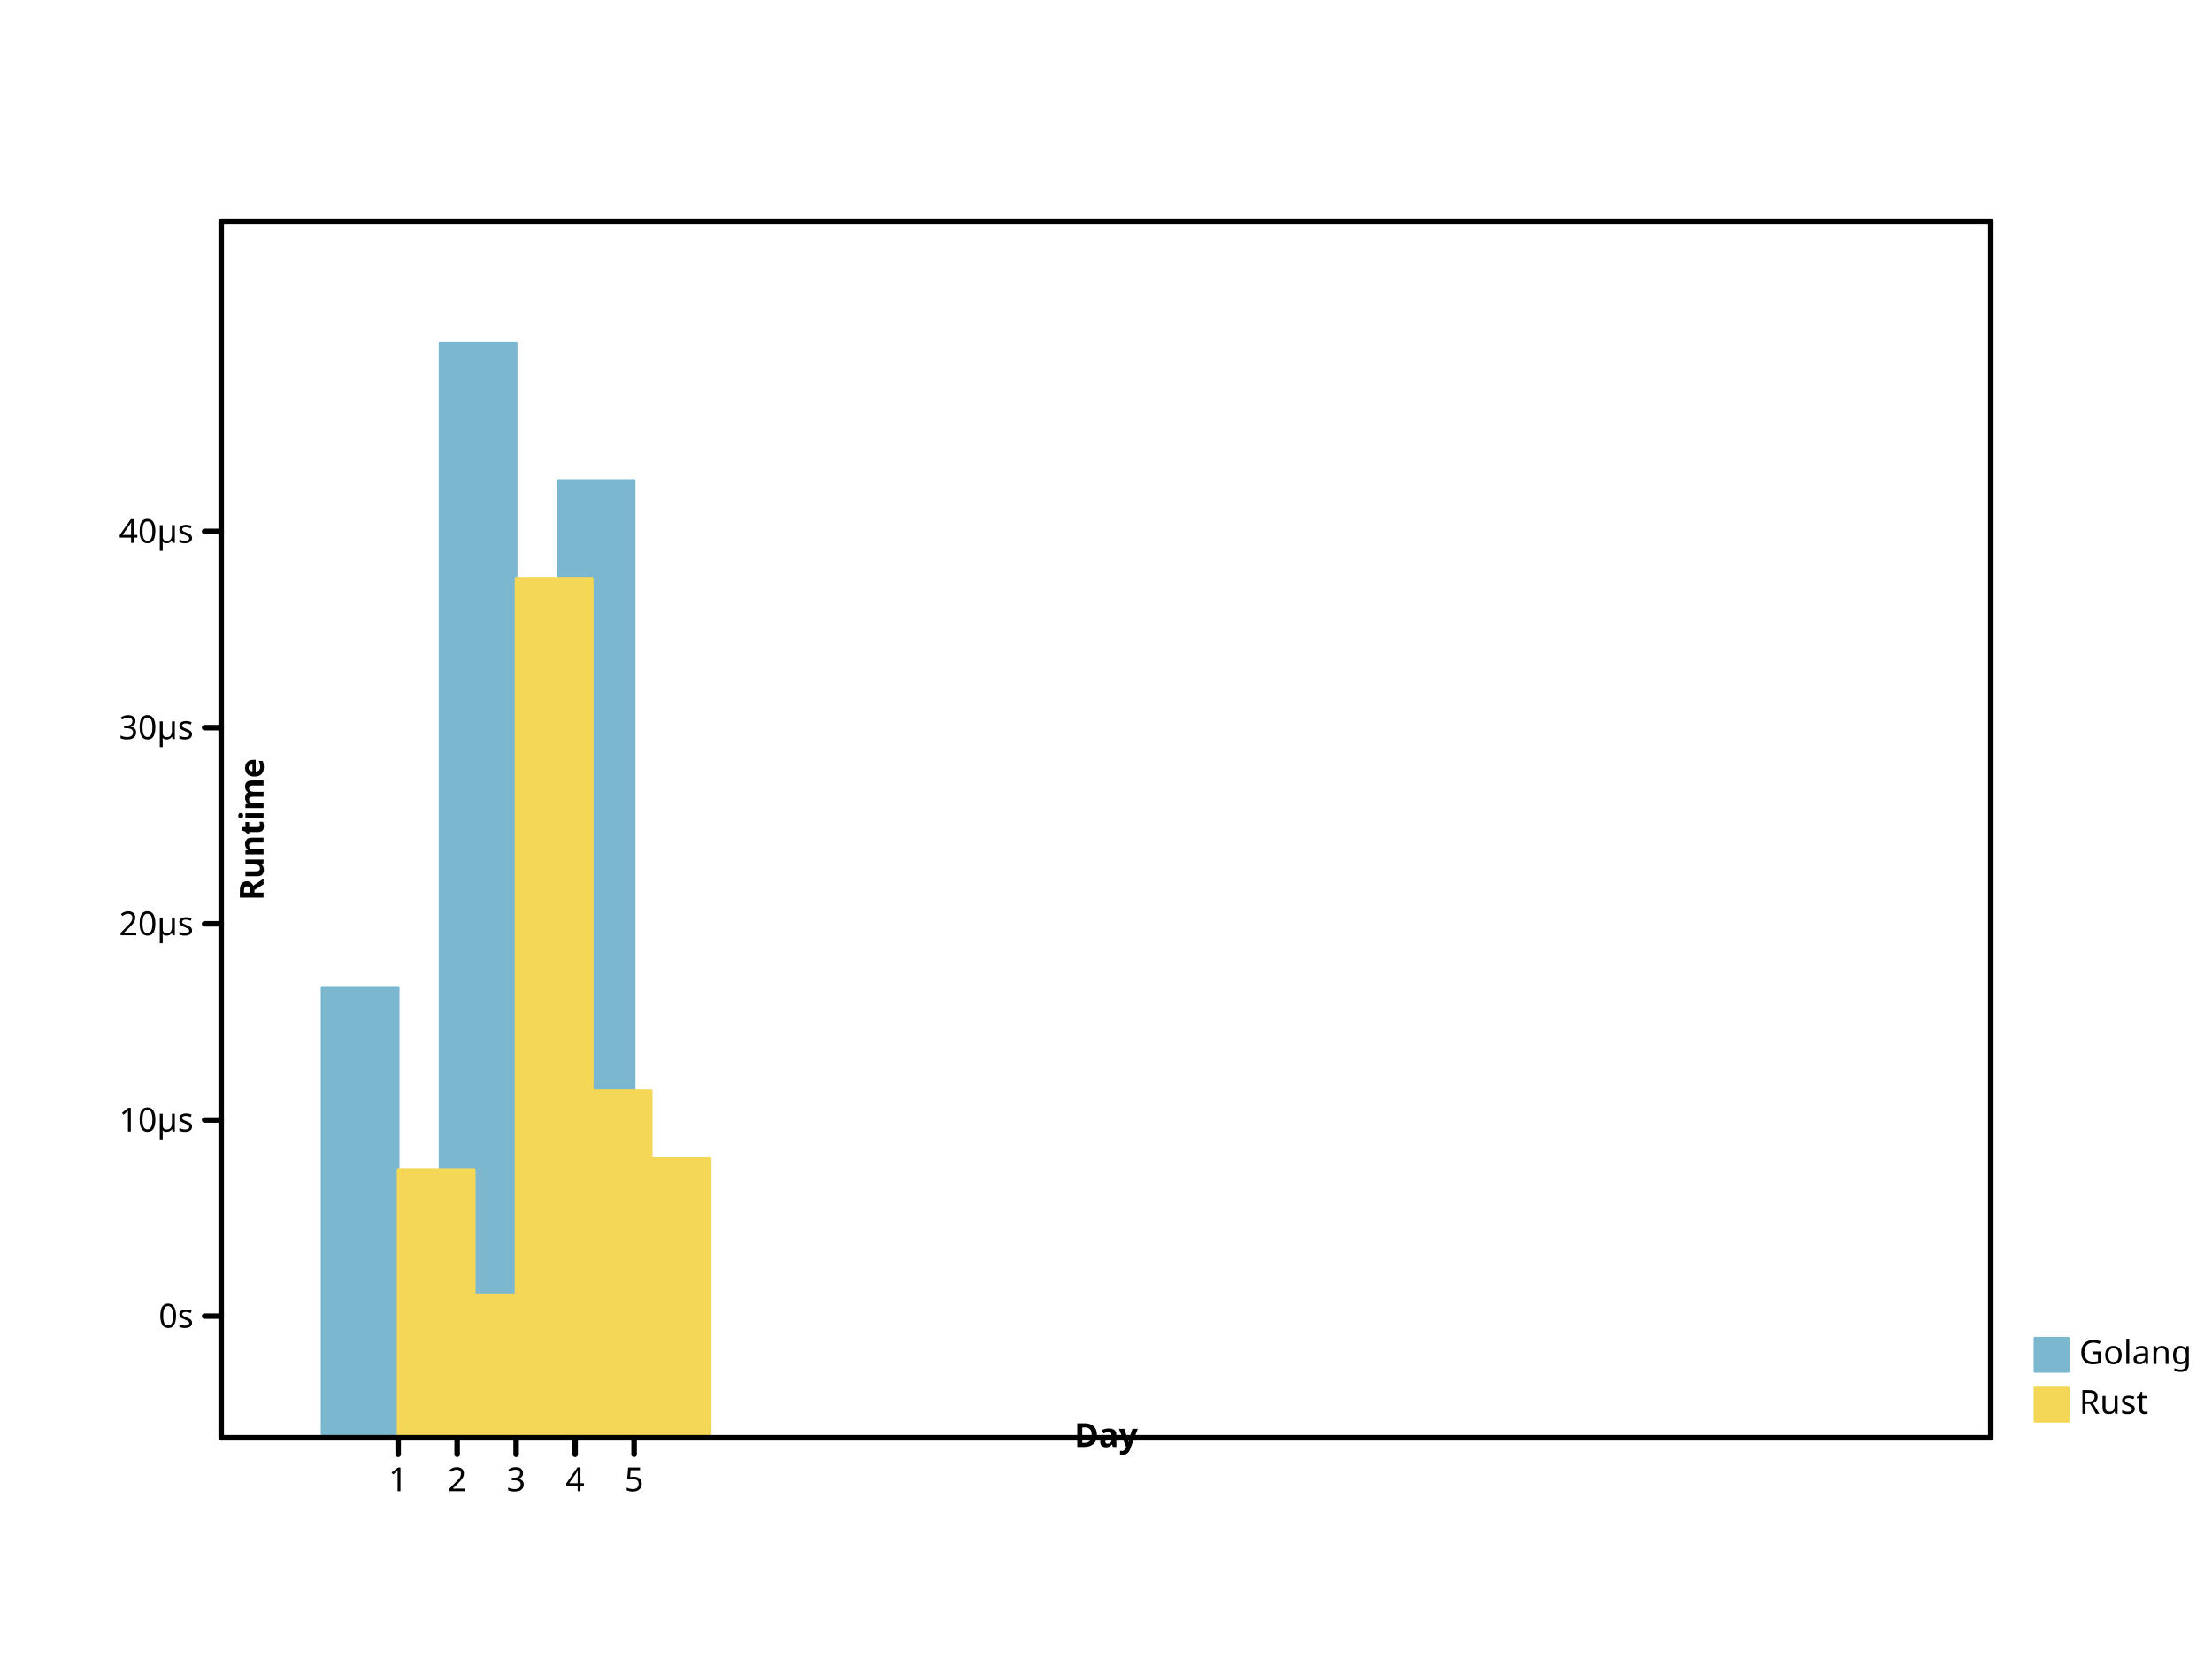
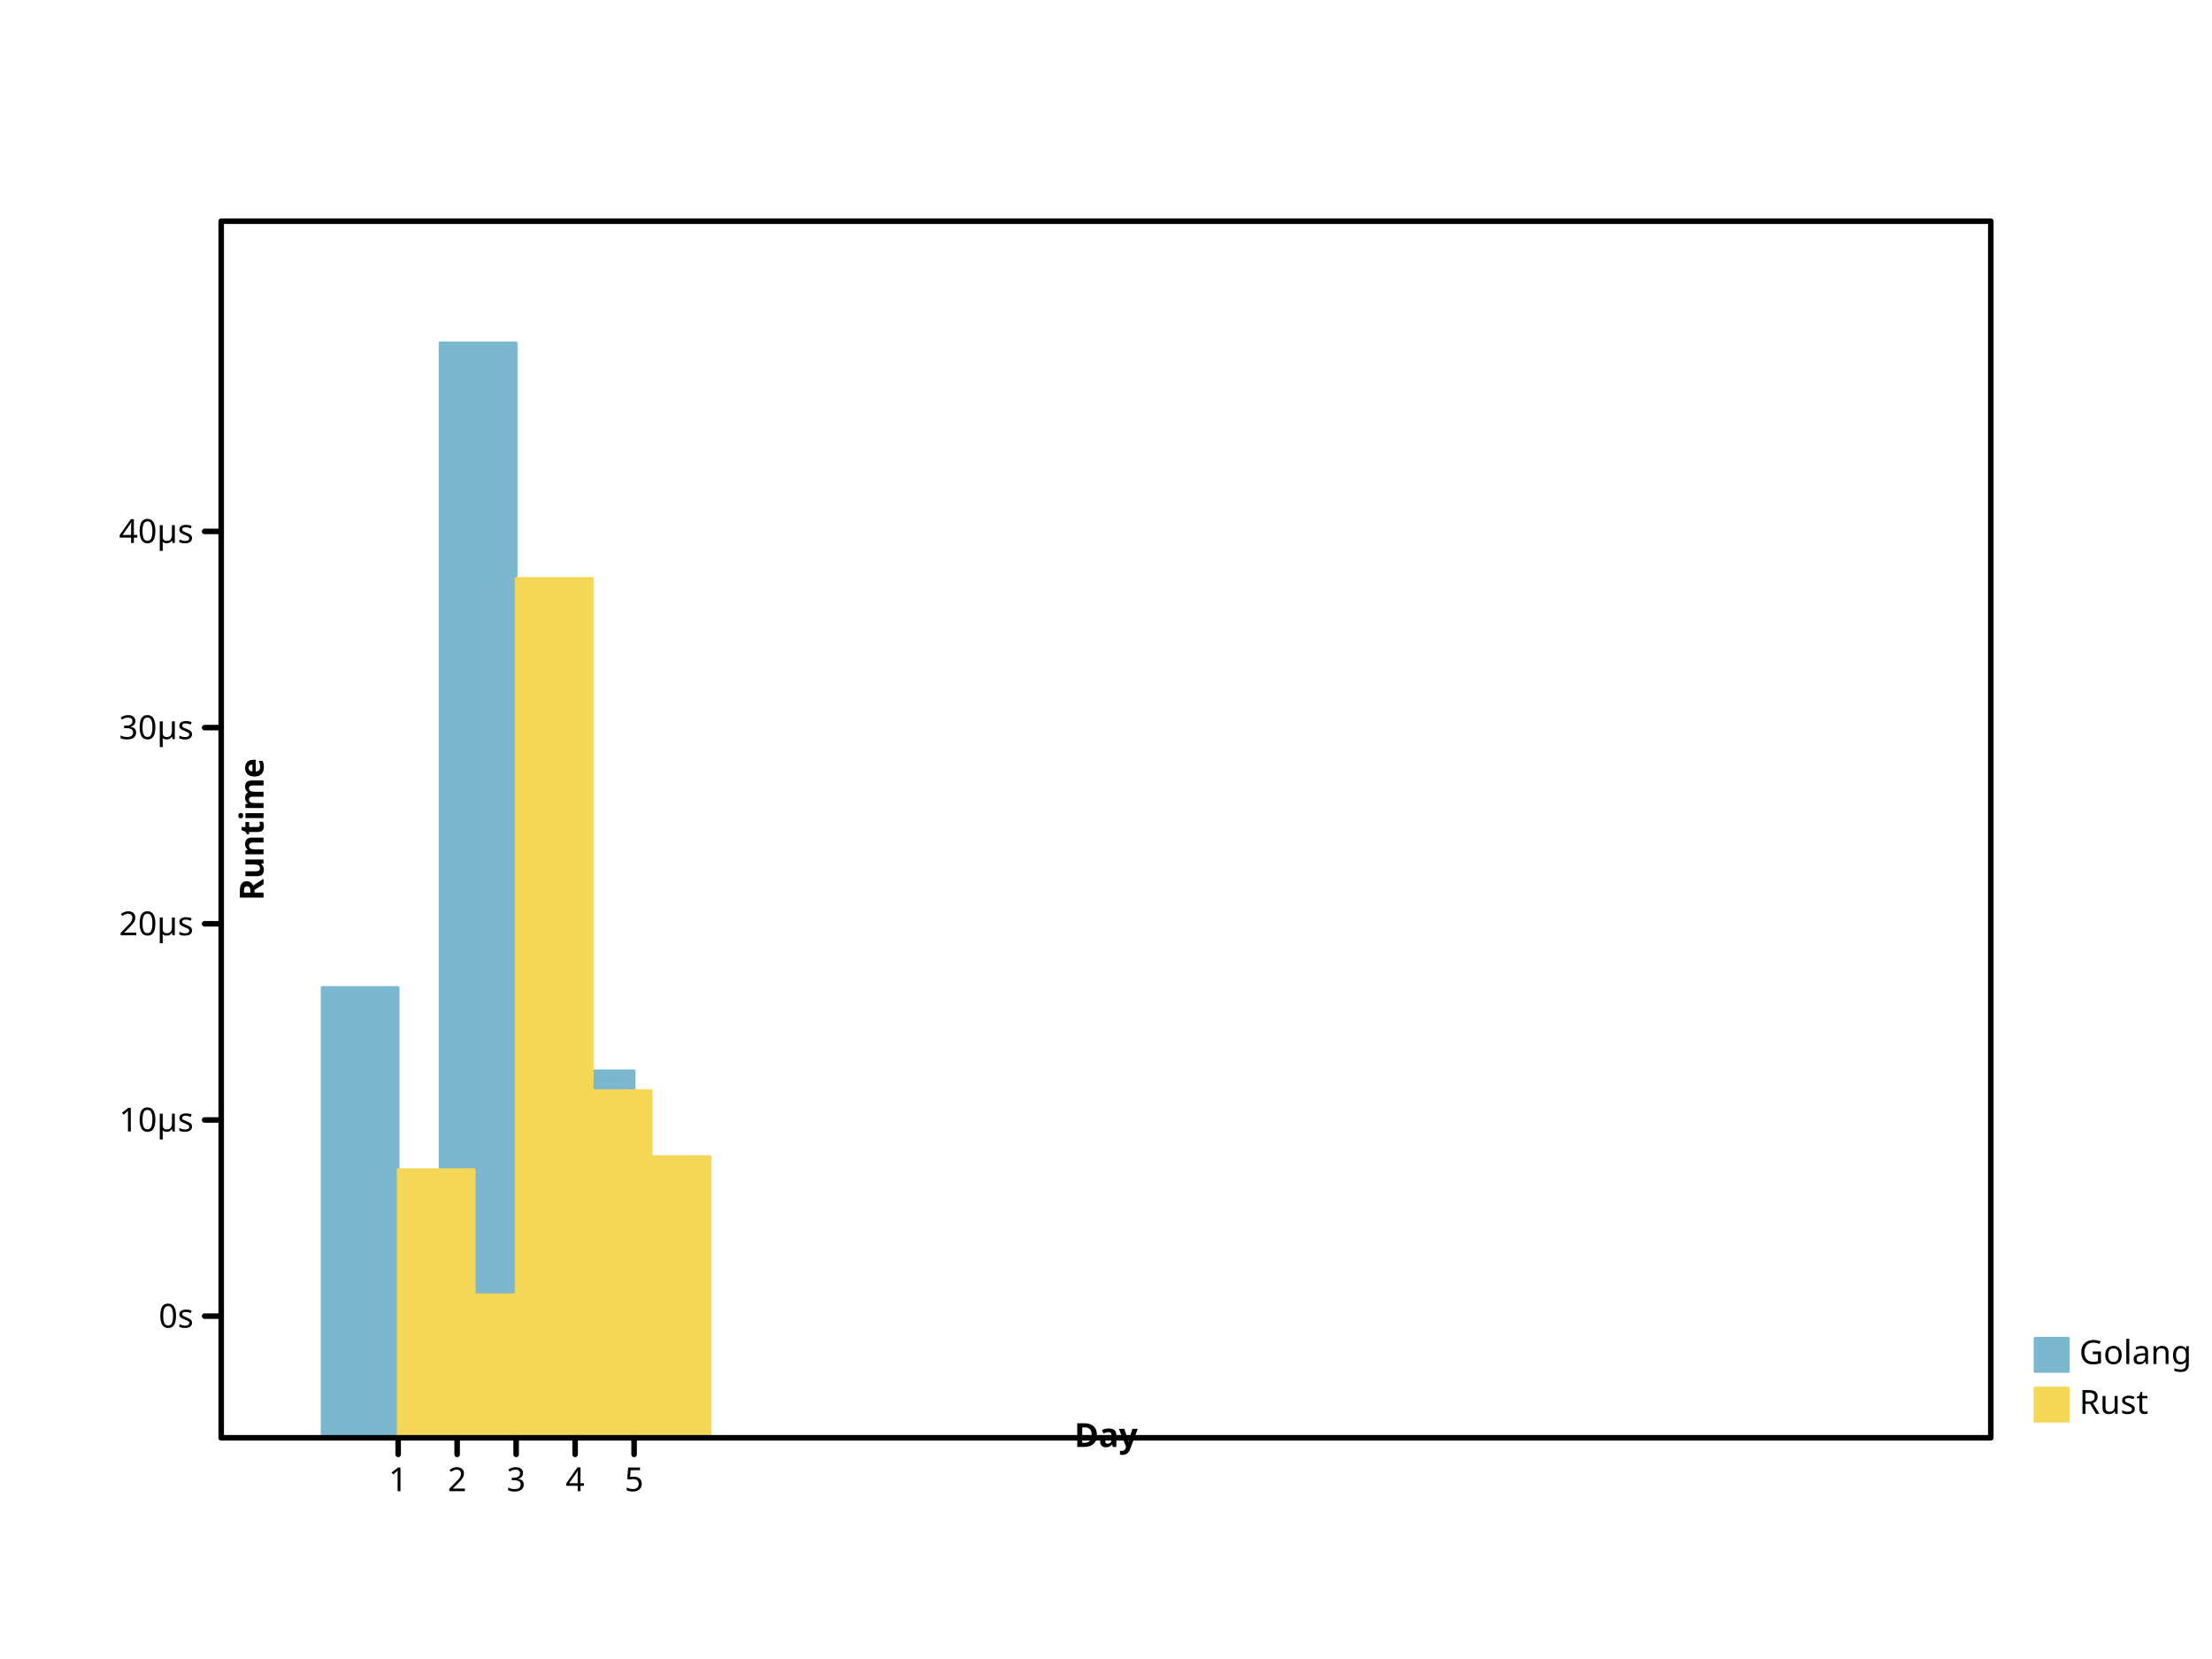
- <svg xmlns="http://www.w3.org/2000/svg" preserveAspectRatio="xMidYMid meet" width="800" height="600" viewbox="0 0 800 600">
+ <svg xmlns="http://www.w3.org/2000/svg" width="800" height="600" viewbox="0 0 800 600" preserveAspectRatio="xMidYMid meet">
  <defs>
-     <marker refX="5" refY="5" markerUnits="userSpaceOnUse" markerWidth="2%" markerHeight="2%" id="circle" viewBox="0 0 10 10 ">
-       <circle cx="5" cy="5" r="3" fill="none" stroke="black" />
+     <marker id="circle" viewBox="0 0 10 10 " refX="5" refY="5" markerUnits="userSpaceOnUse" markerWidth="2%" markerHeight="2%">
+       <circle stroke="black" cx="5" cy="5" r="3" fill="none" />
    </marker>
-     <marker refX="5" refY="5" markerUnits="userSpaceOnUse" markerWidth="2%" markerHeight="2%" id="filled-circle" viewBox="0 0 10 10 ">
-       <circle cy="5" r="3" fill="black" stroke="none" cx="5" />
+     <marker viewBox="0 0 10 10 " refX="5" refY="5" markerUnits="userSpaceOnUse" markerWidth="2%" markerHeight="2%" id="filled-circle">
+       <circle fill="black" stroke="none" cx="5" cy="5" r="3" />
    </marker>
    <marker id="square" viewBox="0 0 10 10 " refX="5" refY="5" markerUnits="userSpaceOnUse" markerWidth="2%" markerHeight="2%">
-       <rect x="2" y="2" width="6" height="6" fill="none" stroke="black" />
+       <rect y="2" width="6" height="6" fill="none" stroke="black" x="2" />
    </marker>
-     <marker viewBox="0 0 10 10 " refX="5" refY="5" markerUnits="userSpaceOnUse" markerWidth="2%" markerHeight="2%" id="filled-square">
+     <marker refX="5" refY="5" markerUnits="userSpaceOnUse" markerWidth="2%" markerHeight="2%" id="filled-square" viewBox="0 0 10 10 ">
      <rect y="2" width="6" height="6" fill="black" stroke="none" x="2" />
    </marker>
  </defs>
  <g stroke-linecap="round" stroke-linejoin="round" transform="translate(80 520 )scale(1 -1 )" fill="hsl(198, 47%, 65%)" stroke="hsl(198, 47%, 65%)" stroke-width="1px">
-     <rect width="2.750000e+01" height="1.628635e+02" vector-effect="non-scaling-stroke" x="3.650000e+01" y="0" />
-     <rect x="5.783333e+01" y="0" width="2.750000e+01" height="7.591357e+01" vector-effect="non-scaling-stroke" />
+     <rect x="3.650000e+01" y="0" width="2.750000e+01" height="1.628635e+02" vector-effect="non-scaling-stroke" />
+     <rect vector-effect="non-scaling-stroke" x="5.783333e+01" y="0" width="2.750000e+01" height="7.591357e+01" />
    <rect vector-effect="non-scaling-stroke" x="7.916667e+01" y="0" width="2.750000e+01" height="396" />
-     <rect y="0" width="2.750000e+01" height="1.870364e+02" vector-effect="non-scaling-stroke" x="1.005000e+02" />
-     <rect vector-effect="non-scaling-stroke" x="1.218333e+02" y="0" width="2.750000e+01" height="3.462353e+02" />
+     <rect height="1.870364e+02" vector-effect="non-scaling-stroke" x="1.005000e+02" y="0" width="2.750000e+01" />
+     <rect vector-effect="non-scaling-stroke" x="1.218333e+02" y="0" width="2.750000e+01" height="1.327166e+02" />
  </g>
-   <g fill="hsl(49, 88%, 65%)" stroke="hsl(49, 88%, 65%)" stroke-width="1px" stroke-linecap="round" stroke-linejoin="round" transform="translate(80 520 )scale(1 -1 )">
-     <rect y="0" width="2.750000e+01" height="9.697880e+01" vector-effect="non-scaling-stroke" x="64" />
-     <rect vector-effect="non-scaling-stroke" x="8.533333e+01" y="0" width="2.750000e+01" height="5.173361e+01" />
-     <rect x="1.066667e+02" y="0" width="2.750000e+01" height="3.107884e+02" vector-effect="non-scaling-stroke" />
-     <rect vector-effect="non-scaling-stroke" x="128" y="0" width="2.750000e+01" height="1.255364e+02" />
-     <rect x="1.493333e+02" y="0" width="2.750000e+01" height="1.009662e+02" vector-effect="non-scaling-stroke" />
+   <g stroke-linejoin="round" transform="translate(80 520 )scale(1 -1 )" fill="hsl(49, 88%, 65%)" stroke="hsl(49, 88%, 65%)" stroke-width="1px" stroke-linecap="round">
+     <rect height="9.697880e+01" vector-effect="non-scaling-stroke" x="64" y="0" width="2.750000e+01" />
+     <rect y="0" width="2.750000e+01" height="5.173361e+01" vector-effect="non-scaling-stroke" x="8.533333e+01" />
+     <rect vector-effect="non-scaling-stroke" x="1.066667e+02" y="0" width="2.750000e+01" height="3.107884e+02" />
+     <rect x="128" y="0" width="2.750000e+01" height="1.255364e+02" vector-effect="non-scaling-stroke" />
+     <rect width="2.750000e+01" height="1.016828e+02" vector-effect="non-scaling-stroke" x="1.493333e+02" y="0" />
  </g>
-   <g stroke-width="1px" stroke-linecap="round" stroke="hsl(198, 47%, 65%)" font-size="12px" text-anchor="start" font-family="sans-serif" font-weight="normal" dominant-baseline="hanging" stroke-linejoin="round" font-style="normal" fill="hsl(198, 47%, 65%)">
+   <g font-style="normal" font-weight="normal" stroke="hsl(198, 47%, 65%)" text-anchor="start" stroke-linejoin="round" font-size="12px" font-family="sans-serif" dominant-baseline="hanging" fill="hsl(198, 47%, 65%)" stroke-linecap="round" stroke-width="1px">
    <rect vector-effect="non-scaling-stroke" x="736" y="484" width="12" height="12" />
-     <g stroke="black" fill="black">
-       <text x="752" y="484" dominant-baseline="hanging" stroke="none" vector-effect="non-scaling-stroke">Golang</text>
+     <g fill="black" stroke="black">
+       <text vector-effect="non-scaling-stroke" x="752" y="484" dominant-baseline="hanging" stroke="none">Golang</text>
    </g>
-     <g font-weight="normal" dominant-baseline="hanging" stroke="hsl(49, 88%, 65%)" stroke-linecap="round" text-anchor="start" fill="hsl(49, 88%, 65%)" font-size="12px" font-style="normal" stroke-width="1px" font-family="sans-serif" stroke-linejoin="round">
-       <rect y="502" width="12" height="12" vector-effect="non-scaling-stroke" x="736" />
-       <g fill="black" stroke="black">
+     <g font-weight="normal" dominant-baseline="hanging" stroke-width="1px" font-size="12px" text-anchor="start" font-style="normal" fill="hsl(49, 88%, 65%)" stroke="hsl(49, 88%, 65%)" stroke-linecap="round" font-family="sans-serif" stroke-linejoin="round">
+       <rect width="12" height="12" vector-effect="non-scaling-stroke" x="736" y="502" />
+       <g stroke="black" fill="black">
        <text stroke="none" vector-effect="non-scaling-stroke" x="752" y="502" dominant-baseline="hanging">Rust</text>
-         <g dominant-baseline="hanging" stroke-width="2px" font-family="sans-serif" font-weight="normal" stroke-linejoin="round" font-size="12px" font-style="normal" text-anchor="start" fill="none" stroke-linecap="round">
-           <rect x="80" y="80" width="640" height="440" vector-effect="non-scaling-stroke" />
+         <g dominant-baseline="hanging" font-weight="normal" stroke-linejoin="round" font-family="sans-serif" font-style="normal" font-size="12px" stroke-width="2px" stroke-linecap="round" fill="none" text-anchor="start">
+           <rect width="640" height="440" vector-effect="non-scaling-stroke" x="80" y="80" />
        </g>
-         <g text-anchor="start" transform="translate(80 520 )scale(1 -1 )" stroke-linecap="round" dominant-baseline="hanging" fill="none" font-style="normal" stroke="black" stroke-width="2px" font-family="sans-serif" font-weight="normal" stroke-linejoin="round" font-size="12px">
-           <path vector-effect="non-scaling-stroke" d="M64,0 L64,-6 M8.533333e+01,0 L8.533333e+01,-6 M1.066667e+02,0 L1.066667e+02,-6 M128,0 L128,-6 M1.493333e+02,0 L1.493333e+02,-6 " />
+         <g stroke-linecap="round" font-style="normal" font-weight="normal" dominant-baseline="hanging" stroke-width="2px" stroke-linejoin="round" font-size="12px" fill="none" text-anchor="start" stroke="black" font-family="sans-serif" transform="translate(80 520 )scale(1 -1 )">
+           <path d="M64,0 L64,-6 M8.533333e+01,0 L8.533333e+01,-6 M1.066667e+02,0 L1.066667e+02,-6 M128,0 L128,-6 M1.493333e+02,0 L1.493333e+02,-6 " vector-effect="non-scaling-stroke" />
        </g>
-         <g fill="black" stroke-linecap="round" dominant-baseline="hanging" stroke-linejoin="round" font-size="12px" font-style="normal" text-anchor="middle" stroke="black" stroke-width="2px" font-family="sans-serif" font-weight="normal" transform="translate(80 520 )scale(1 1 )">
+         <g font-family="sans-serif" font-style="normal" dominant-baseline="hanging" stroke-width="2px" text-anchor="middle" fill="black" stroke-linecap="round" transform="translate(80 520 )scale(1 1 )" stroke-linejoin="round" font-size="12px" stroke="black" font-weight="normal">
          <text vector-effect="non-scaling-stroke" x="64" y="10" dominant-baseline="hanging" stroke="none">1</text>
-           <text vector-effect="non-scaling-stroke" x="8.533333e+01" y="10" dominant-baseline="hanging" stroke="none">2</text>
-           <text y="10" dominant-baseline="hanging" stroke="none" vector-effect="non-scaling-stroke" x="1.066667e+02">3</text>
-           <text stroke="none" vector-effect="non-scaling-stroke" x="128" y="10" dominant-baseline="hanging">4</text>
-           <text stroke="none" vector-effect="non-scaling-stroke" x="1.493333e+02" y="10" dominant-baseline="hanging">5</text>
+           <text stroke="none" vector-effect="non-scaling-stroke" x="8.533333e+01" y="10" dominant-baseline="hanging">2</text>
+           <text vector-effect="non-scaling-stroke" x="1.066667e+02" y="10" dominant-baseline="hanging" stroke="none">3</text>
+           <text x="128" y="10" dominant-baseline="hanging" stroke="none" vector-effect="non-scaling-stroke">4</text>
+           <text vector-effect="non-scaling-stroke" x="1.493333e+02" y="10" dominant-baseline="hanging" stroke="none">5</text>
        </g>
-         <g stroke-linejoin="round" font-size="12px" font-weight="bold" stroke-width="2px" transform="translate(80 520 )scale(1 1 )rotate(0 0 0 )" stroke="black" stroke-linecap="round" font-family="sans-serif" text-anchor="middle" fill="black" font-style="normal" dominant-baseline="baseline">
-           <text y="-6" dominant-baseline="baseline" stroke="none" vector-effect="non-scaling-stroke" x="320">Day</text>
+         <g text-anchor="middle" font-weight="bold" dominant-baseline="baseline" stroke-linecap="round" font-family="sans-serif" stroke-width="2px" stroke-linejoin="round" font-size="12px" transform="translate(80 520 )scale(1 1 )rotate(0 0 0 )" fill="black" stroke="black" font-style="normal">
+           <text dominant-baseline="baseline" stroke="none" vector-effect="non-scaling-stroke" x="320" y="-6">Day</text>
        </g>
-         <g text-anchor="middle" stroke-width="2px" stroke-linecap="round" font-weight="bold" dominant-baseline="baseline" transform="translate(80 520 )scale(1 -1 )" font-size="12px" font-style="normal" stroke="black" font-family="sans-serif" fill="black" stroke-linejoin="round">
+         <g font-size="12px" font-family="sans-serif" font-style="normal" font-weight="bold" stroke-linejoin="round" stroke-linecap="round" text-anchor="middle" stroke-width="2px" dominant-baseline="baseline" transform="translate(80 520 )scale(1 -1 )" fill="black" stroke="black">
          <path vector-effect="non-scaling-stroke" d="M0,44 L-6,44 M0,1.149506e+02 L-6,1.149506e+02 M0,1.859012e+02 L-6,1.859012e+02 M0,2.568517e+02 L-6,2.568517e+02 M0,3.278023e+02 L-6,3.278023e+02 " />
        </g>
-         <g stroke-linecap="round" dominant-baseline="middle" font-style="normal" fill="black" font-family="sans-serif" font-weight="normal" transform="translate(80 520 )scale(1 1 )" stroke="black" stroke-width="2px" font-size="12px" text-anchor="end" stroke-linejoin="round">
-           <text stroke="none" vector-effect="non-scaling-stroke" x="-10" y="-44" dominant-baseline="middle">0s</text>
-           <text y="-1.149506e+02" dominant-baseline="middle" stroke="none" vector-effect="non-scaling-stroke" x="-10">10µs</text>
+         <g stroke-linejoin="round" text-anchor="end" transform="translate(80 520 )scale(1 1 )" fill="black" stroke="black" stroke-linecap="round" stroke-width="2px" font-size="12px" font-style="normal" font-weight="normal" dominant-baseline="middle" font-family="sans-serif">
+           <text x="-10" y="-44" dominant-baseline="middle" stroke="none" vector-effect="non-scaling-stroke">0s</text>
+           <text vector-effect="non-scaling-stroke" x="-10" y="-1.149506e+02" dominant-baseline="middle" stroke="none">10µs</text>
          <text stroke="none" vector-effect="non-scaling-stroke" x="-10" y="-1.859012e+02" dominant-baseline="middle">20µs</text>
          <text y="-2.568517e+02" dominant-baseline="middle" stroke="none" vector-effect="non-scaling-stroke" x="-10">30µs</text>
-           <text dominant-baseline="middle" stroke="none" vector-effect="non-scaling-stroke" x="-10" y="-3.278023e+02">40µs</text>
+           <text stroke="none" vector-effect="non-scaling-stroke" x="-10" y="-3.278023e+02" dominant-baseline="middle">40µs</text>
        </g>
-         <g stroke-linejoin="round" stroke="black" stroke-linecap="round" stroke-width="2px" font-family="sans-serif" fill="black" font-size="12px" font-style="normal" text-anchor="middle" dominant-baseline="hanging" transform="translate(80 520 )scale(1 1 )rotate(-90 0 0 )" font-weight="bold">
-           <text stroke="none" vector-effect="non-scaling-stroke" x="220" y="6" dominant-baseline="hanging">Runtime</text>
+         <g stroke-width="2px" stroke-linejoin="round" stroke="black" stroke-linecap="round" font-family="sans-serif" font-weight="bold" dominant-baseline="hanging" transform="translate(80 520 )scale(1 1 )rotate(-90 0 0 )" text-anchor="middle" fill="black" font-style="normal" font-size="12px">
+           <text vector-effect="non-scaling-stroke" x="220" y="6" dominant-baseline="hanging" stroke="none">Runtime</text>
        </g>
      </g>
    </g>
  </g>
</svg>
